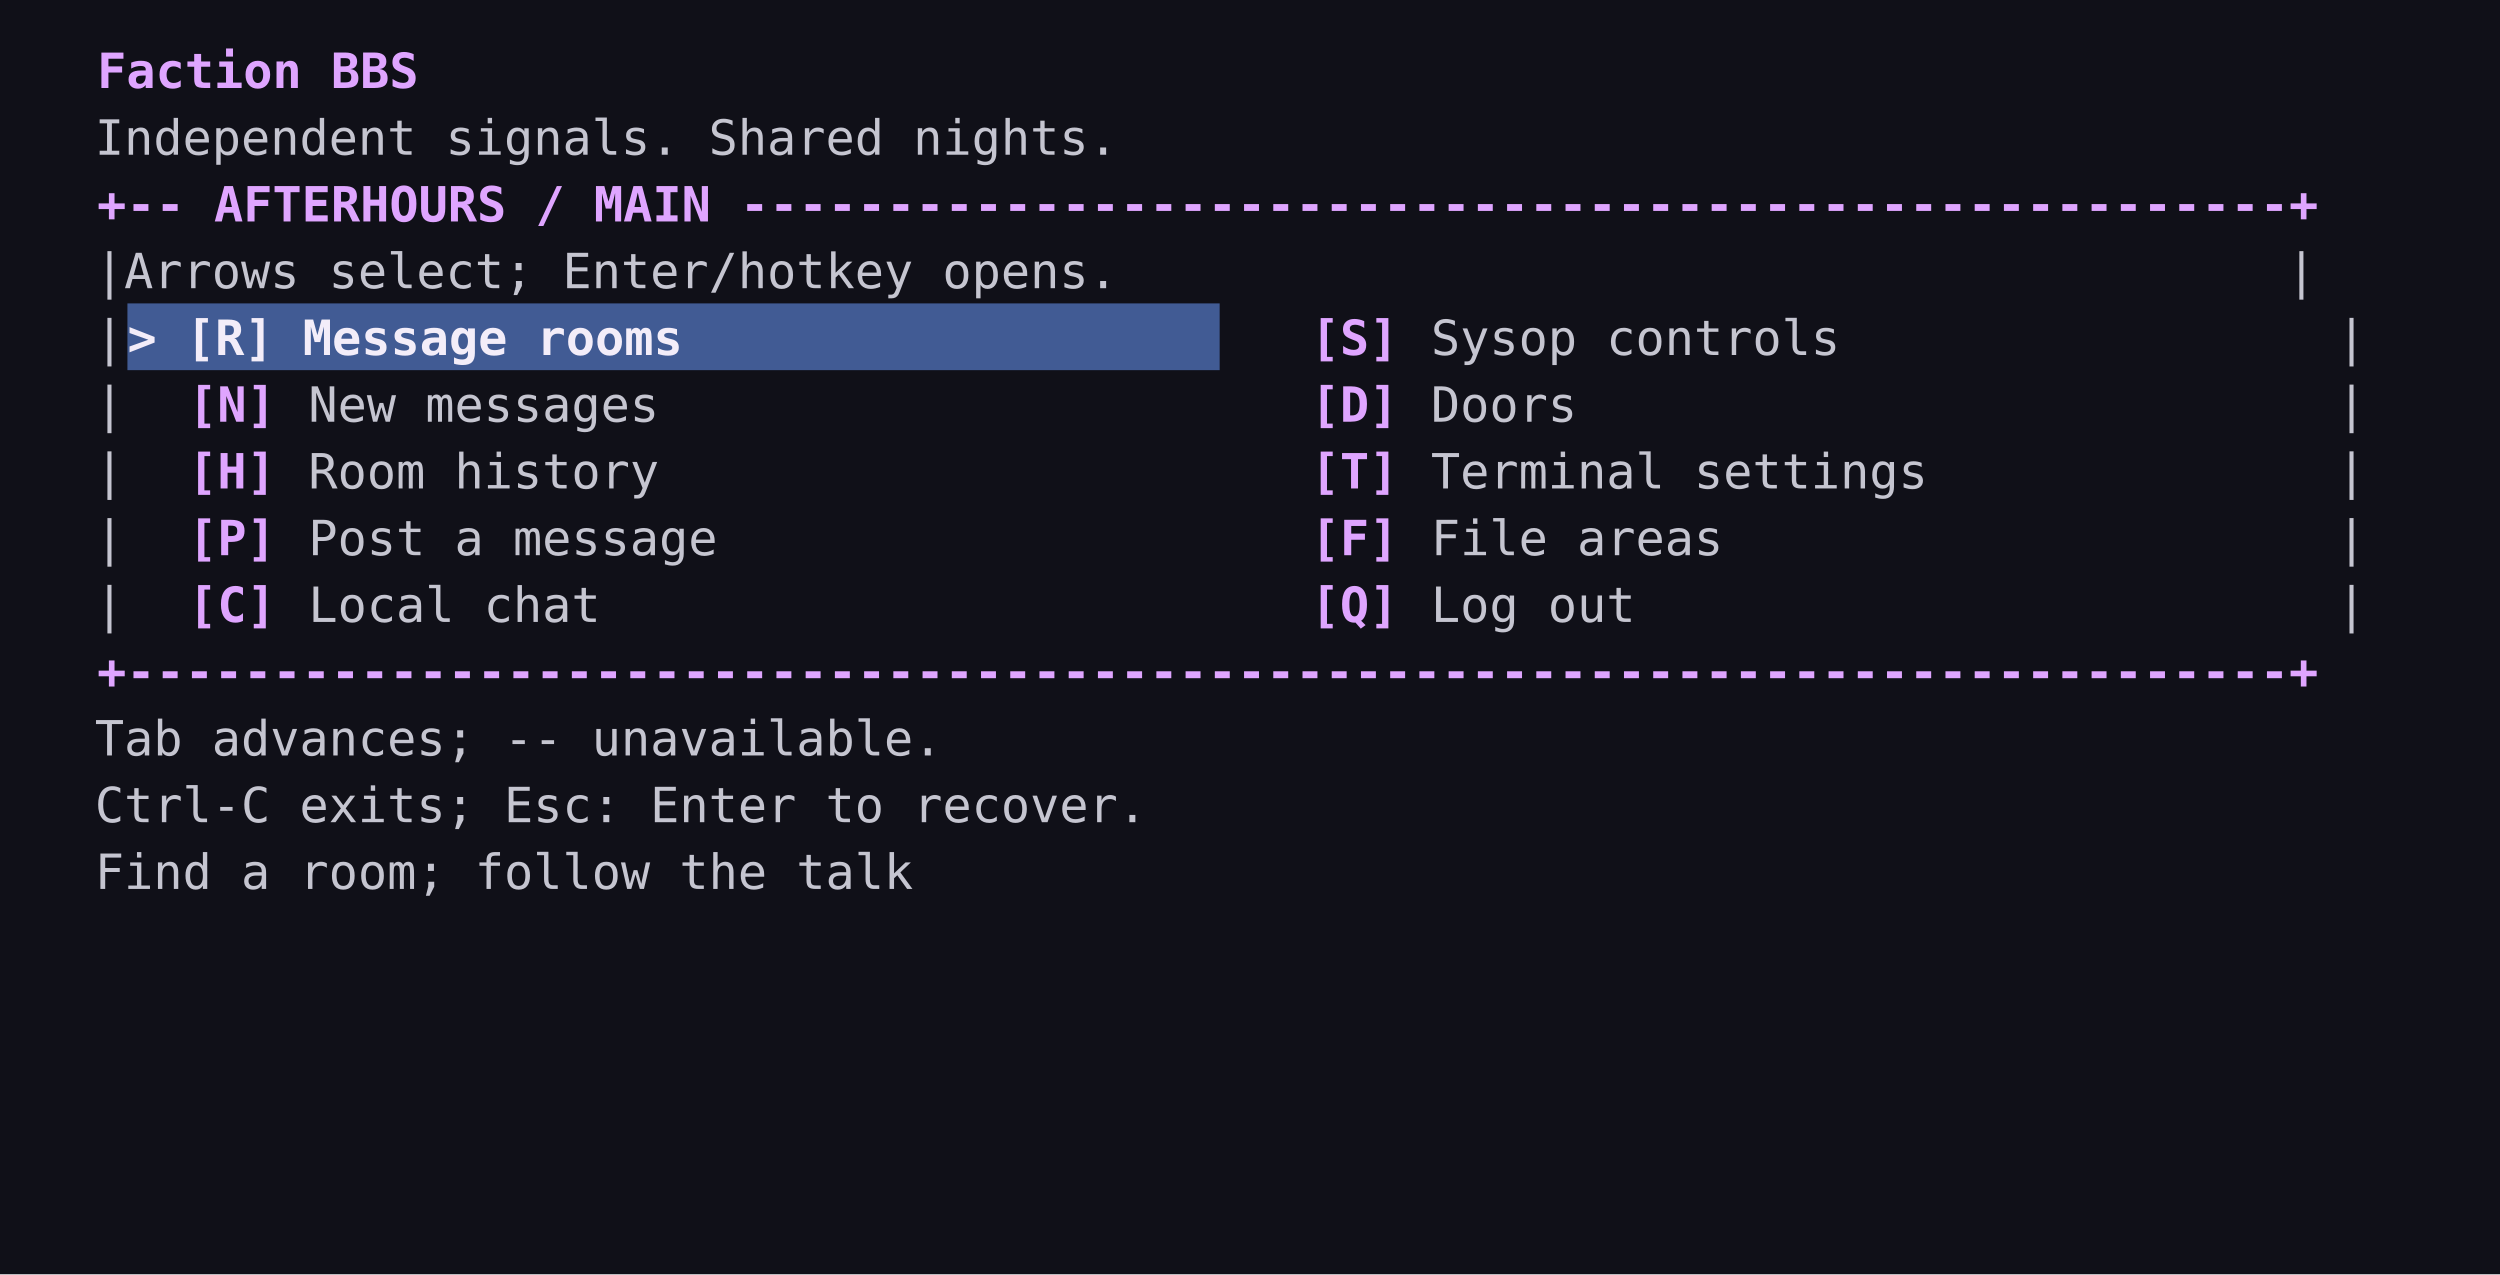
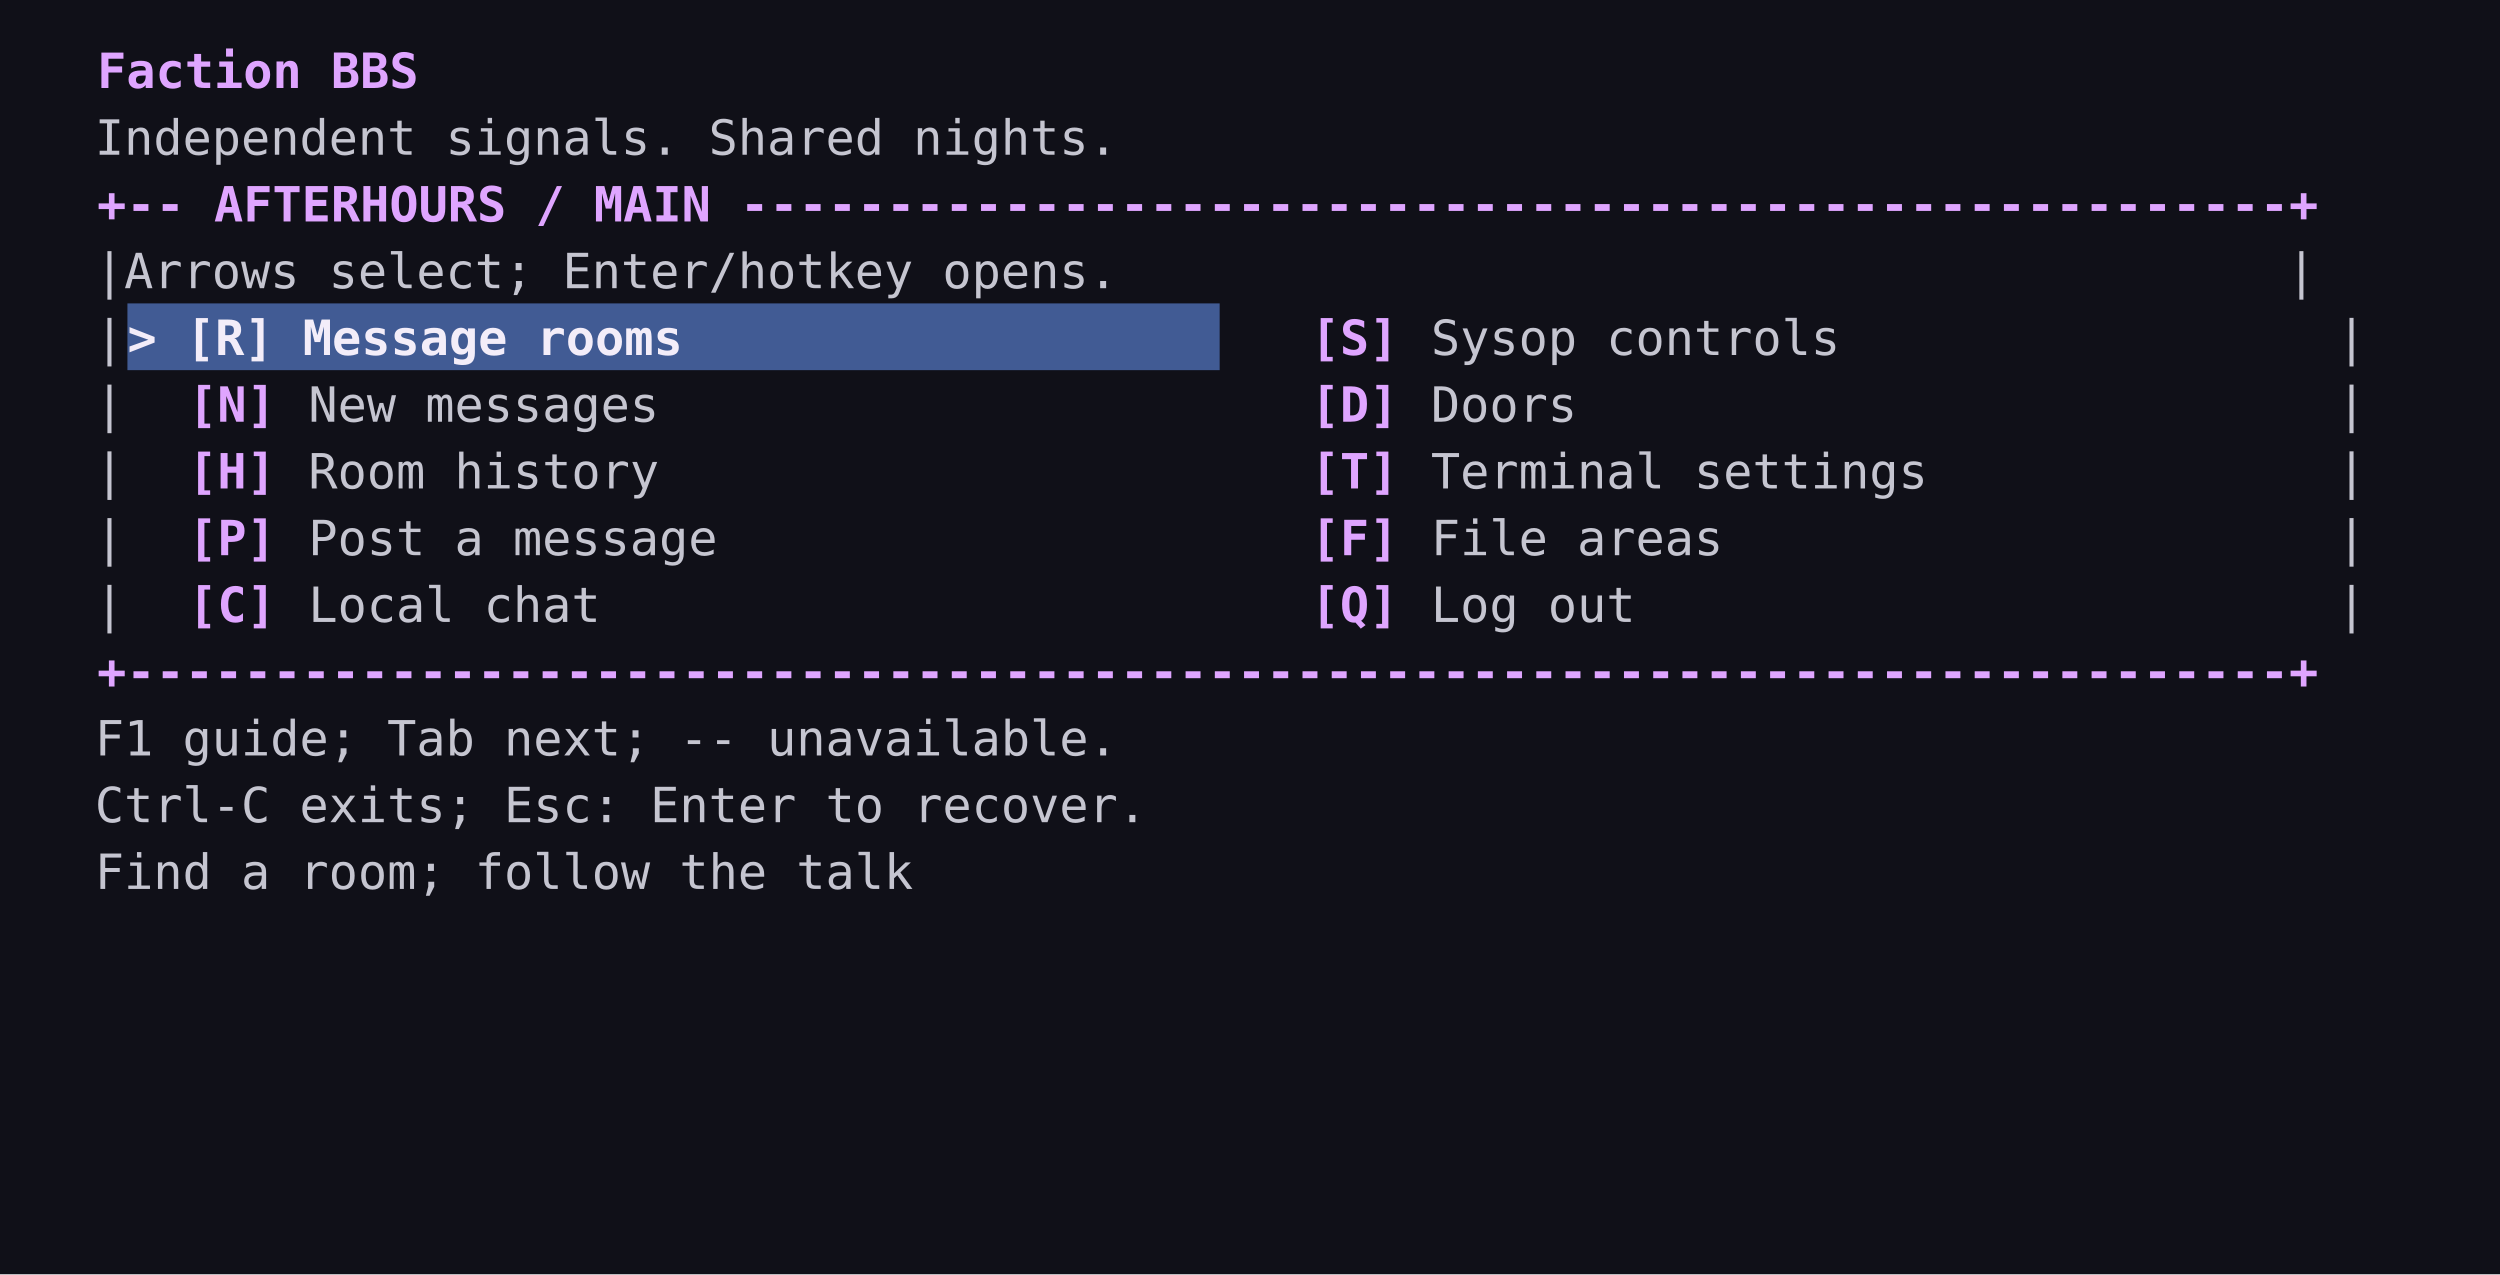
<svg xmlns="http://www.w3.org/2000/svg" width="824" height="420" viewBox="0 0 824 420" role="img" aria-labelledby="title description">
  <rect width="824" height="420" fill="#101018" />
  <text x="32" y="29" fill="#dfa5ff" font-family="monospace" font-size="16" font-weight="700" xml:space="preserve" textLength="760" lengthAdjust="spacingAndGlyphs">Faction BBS                                                                 </text>
  <text x="12" y="51" fill="#c5c5d0" font-family="monospace" font-size="16" font-weight="400" xml:space="preserve" textLength="800" lengthAdjust="spacingAndGlyphs">  Independent signals. Shared nights.                                           </text>
  <text x="32" y="73" fill="#dfa5ff" font-family="monospace" font-size="16" font-weight="700" xml:space="preserve" textLength="760" lengthAdjust="spacingAndGlyphs">+-- AFTERHOURS / MAIN -----------------------------------------------------+</text>
  <text x="12" y="95" fill="#c5c5d0" font-family="monospace" font-size="16" font-weight="400" xml:space="preserve" textLength="800" lengthAdjust="spacingAndGlyphs">  |Arrows select; Enter/hotkey opens.                                        |  </text>
  <text x="12" y="117" fill="#c5c5d0" font-family="monospace" font-size="16" font-weight="400" xml:space="preserve" textLength="30" lengthAdjust="spacingAndGlyphs">  |</text>
  <rect x="42" y="100" width="360" height="22" fill="#415b94" />
  <text x="42" y="117" fill="#f3edf9" font-family="monospace" font-size="16" font-weight="700" xml:space="preserve" textLength="360" lengthAdjust="spacingAndGlyphs">&gt; [R] Message rooms                 </text>
  <text x="432" y="117" fill="#dfa5ff" font-family="monospace" font-size="16" font-weight="700" xml:space="preserve" textLength="30" lengthAdjust="spacingAndGlyphs">[S]</text>
  <text x="462" y="117" fill="#c5c5d0" font-family="monospace" font-size="16" font-weight="400" xml:space="preserve" textLength="350" lengthAdjust="spacingAndGlyphs"> Sysop controls                 |  </text>
  <text x="12" y="139" fill="#c5c5d0" font-family="monospace" font-size="16" font-weight="400" xml:space="preserve" textLength="50" lengthAdjust="spacingAndGlyphs">  |  </text>
  <text x="62" y="139" fill="#dfa5ff" font-family="monospace" font-size="16" font-weight="700" xml:space="preserve" textLength="30" lengthAdjust="spacingAndGlyphs">[N]</text>
  <text x="92" y="139" fill="#c5c5d0" font-family="monospace" font-size="16" font-weight="400" xml:space="preserve" textLength="340" lengthAdjust="spacingAndGlyphs"> New messages                     </text>
  <text x="432" y="139" fill="#dfa5ff" font-family="monospace" font-size="16" font-weight="700" xml:space="preserve" textLength="30" lengthAdjust="spacingAndGlyphs">[D]</text>
  <text x="462" y="139" fill="#c5c5d0" font-family="monospace" font-size="16" font-weight="400" xml:space="preserve" textLength="350" lengthAdjust="spacingAndGlyphs"> Doors                          |  </text>
  <text x="12" y="161" fill="#c5c5d0" font-family="monospace" font-size="16" font-weight="400" xml:space="preserve" textLength="50" lengthAdjust="spacingAndGlyphs">  |  </text>
  <text x="62" y="161" fill="#dfa5ff" font-family="monospace" font-size="16" font-weight="700" xml:space="preserve" textLength="30" lengthAdjust="spacingAndGlyphs">[H]</text>
  <text x="92" y="161" fill="#c5c5d0" font-family="monospace" font-size="16" font-weight="400" xml:space="preserve" textLength="340" lengthAdjust="spacingAndGlyphs"> Room history                     </text>
  <text x="432" y="161" fill="#dfa5ff" font-family="monospace" font-size="16" font-weight="700" xml:space="preserve" textLength="30" lengthAdjust="spacingAndGlyphs">[T]</text>
  <text x="462" y="161" fill="#c5c5d0" font-family="monospace" font-size="16" font-weight="400" xml:space="preserve" textLength="350" lengthAdjust="spacingAndGlyphs"> Terminal settings              |  </text>
  <text x="12" y="183" fill="#c5c5d0" font-family="monospace" font-size="16" font-weight="400" xml:space="preserve" textLength="50" lengthAdjust="spacingAndGlyphs">  |  </text>
  <text x="62" y="183" fill="#dfa5ff" font-family="monospace" font-size="16" font-weight="700" xml:space="preserve" textLength="30" lengthAdjust="spacingAndGlyphs">[P]</text>
  <text x="92" y="183" fill="#c5c5d0" font-family="monospace" font-size="16" font-weight="400" xml:space="preserve" textLength="340" lengthAdjust="spacingAndGlyphs"> Post a message                   </text>
  <text x="432" y="183" fill="#dfa5ff" font-family="monospace" font-size="16" font-weight="700" xml:space="preserve" textLength="30" lengthAdjust="spacingAndGlyphs">[F]</text>
  <text x="462" y="183" fill="#c5c5d0" font-family="monospace" font-size="16" font-weight="400" xml:space="preserve" textLength="350" lengthAdjust="spacingAndGlyphs"> File areas                     |  </text>
  <text x="12" y="205" fill="#c5c5d0" font-family="monospace" font-size="16" font-weight="400" xml:space="preserve" textLength="50" lengthAdjust="spacingAndGlyphs">  |  </text>
  <text x="62" y="205" fill="#dfa5ff" font-family="monospace" font-size="16" font-weight="700" xml:space="preserve" textLength="30" lengthAdjust="spacingAndGlyphs">[C]</text>
  <text x="92" y="205" fill="#c5c5d0" font-family="monospace" font-size="16" font-weight="400" xml:space="preserve" textLength="340" lengthAdjust="spacingAndGlyphs"> Local chat                       </text>
  <text x="432" y="205" fill="#dfa5ff" font-family="monospace" font-size="16" font-weight="700" xml:space="preserve" textLength="30" lengthAdjust="spacingAndGlyphs">[Q]</text>
  <text x="462" y="205" fill="#c5c5d0" font-family="monospace" font-size="16" font-weight="400" xml:space="preserve" textLength="350" lengthAdjust="spacingAndGlyphs"> Log out                        |  </text>
  <text x="32" y="227" fill="#dfa5ff" font-family="monospace" font-size="16" font-weight="700" xml:space="preserve" textLength="760" lengthAdjust="spacingAndGlyphs">+--------------------------------------------------------------------------+</text>
-   <text x="12" y="249" fill="#c5c5d0" font-family="monospace" font-size="16" font-weight="400" xml:space="preserve" textLength="800" lengthAdjust="spacingAndGlyphs">  Tab advances; -- unavailable.                                                 </text>
+   <text x="12" y="249" fill="#c5c5d0" font-family="monospace" font-size="16" font-weight="400" xml:space="preserve" textLength="800" lengthAdjust="spacingAndGlyphs">  F1 guide; Tab next; -- unavailable.                                           </text>
  <text x="12" y="271" fill="#c5c5d0" font-family="monospace" font-size="16" font-weight="400" xml:space="preserve" textLength="800" lengthAdjust="spacingAndGlyphs">  Ctrl-C exits; Esc: Enter to recover.                                          </text>
  <text x="12" y="293" fill="#c5c5d0" font-family="monospace" font-size="16" font-weight="400" xml:space="preserve" textLength="800" lengthAdjust="spacingAndGlyphs">  Find a room; follow the talk                                                  </text>
</svg>
